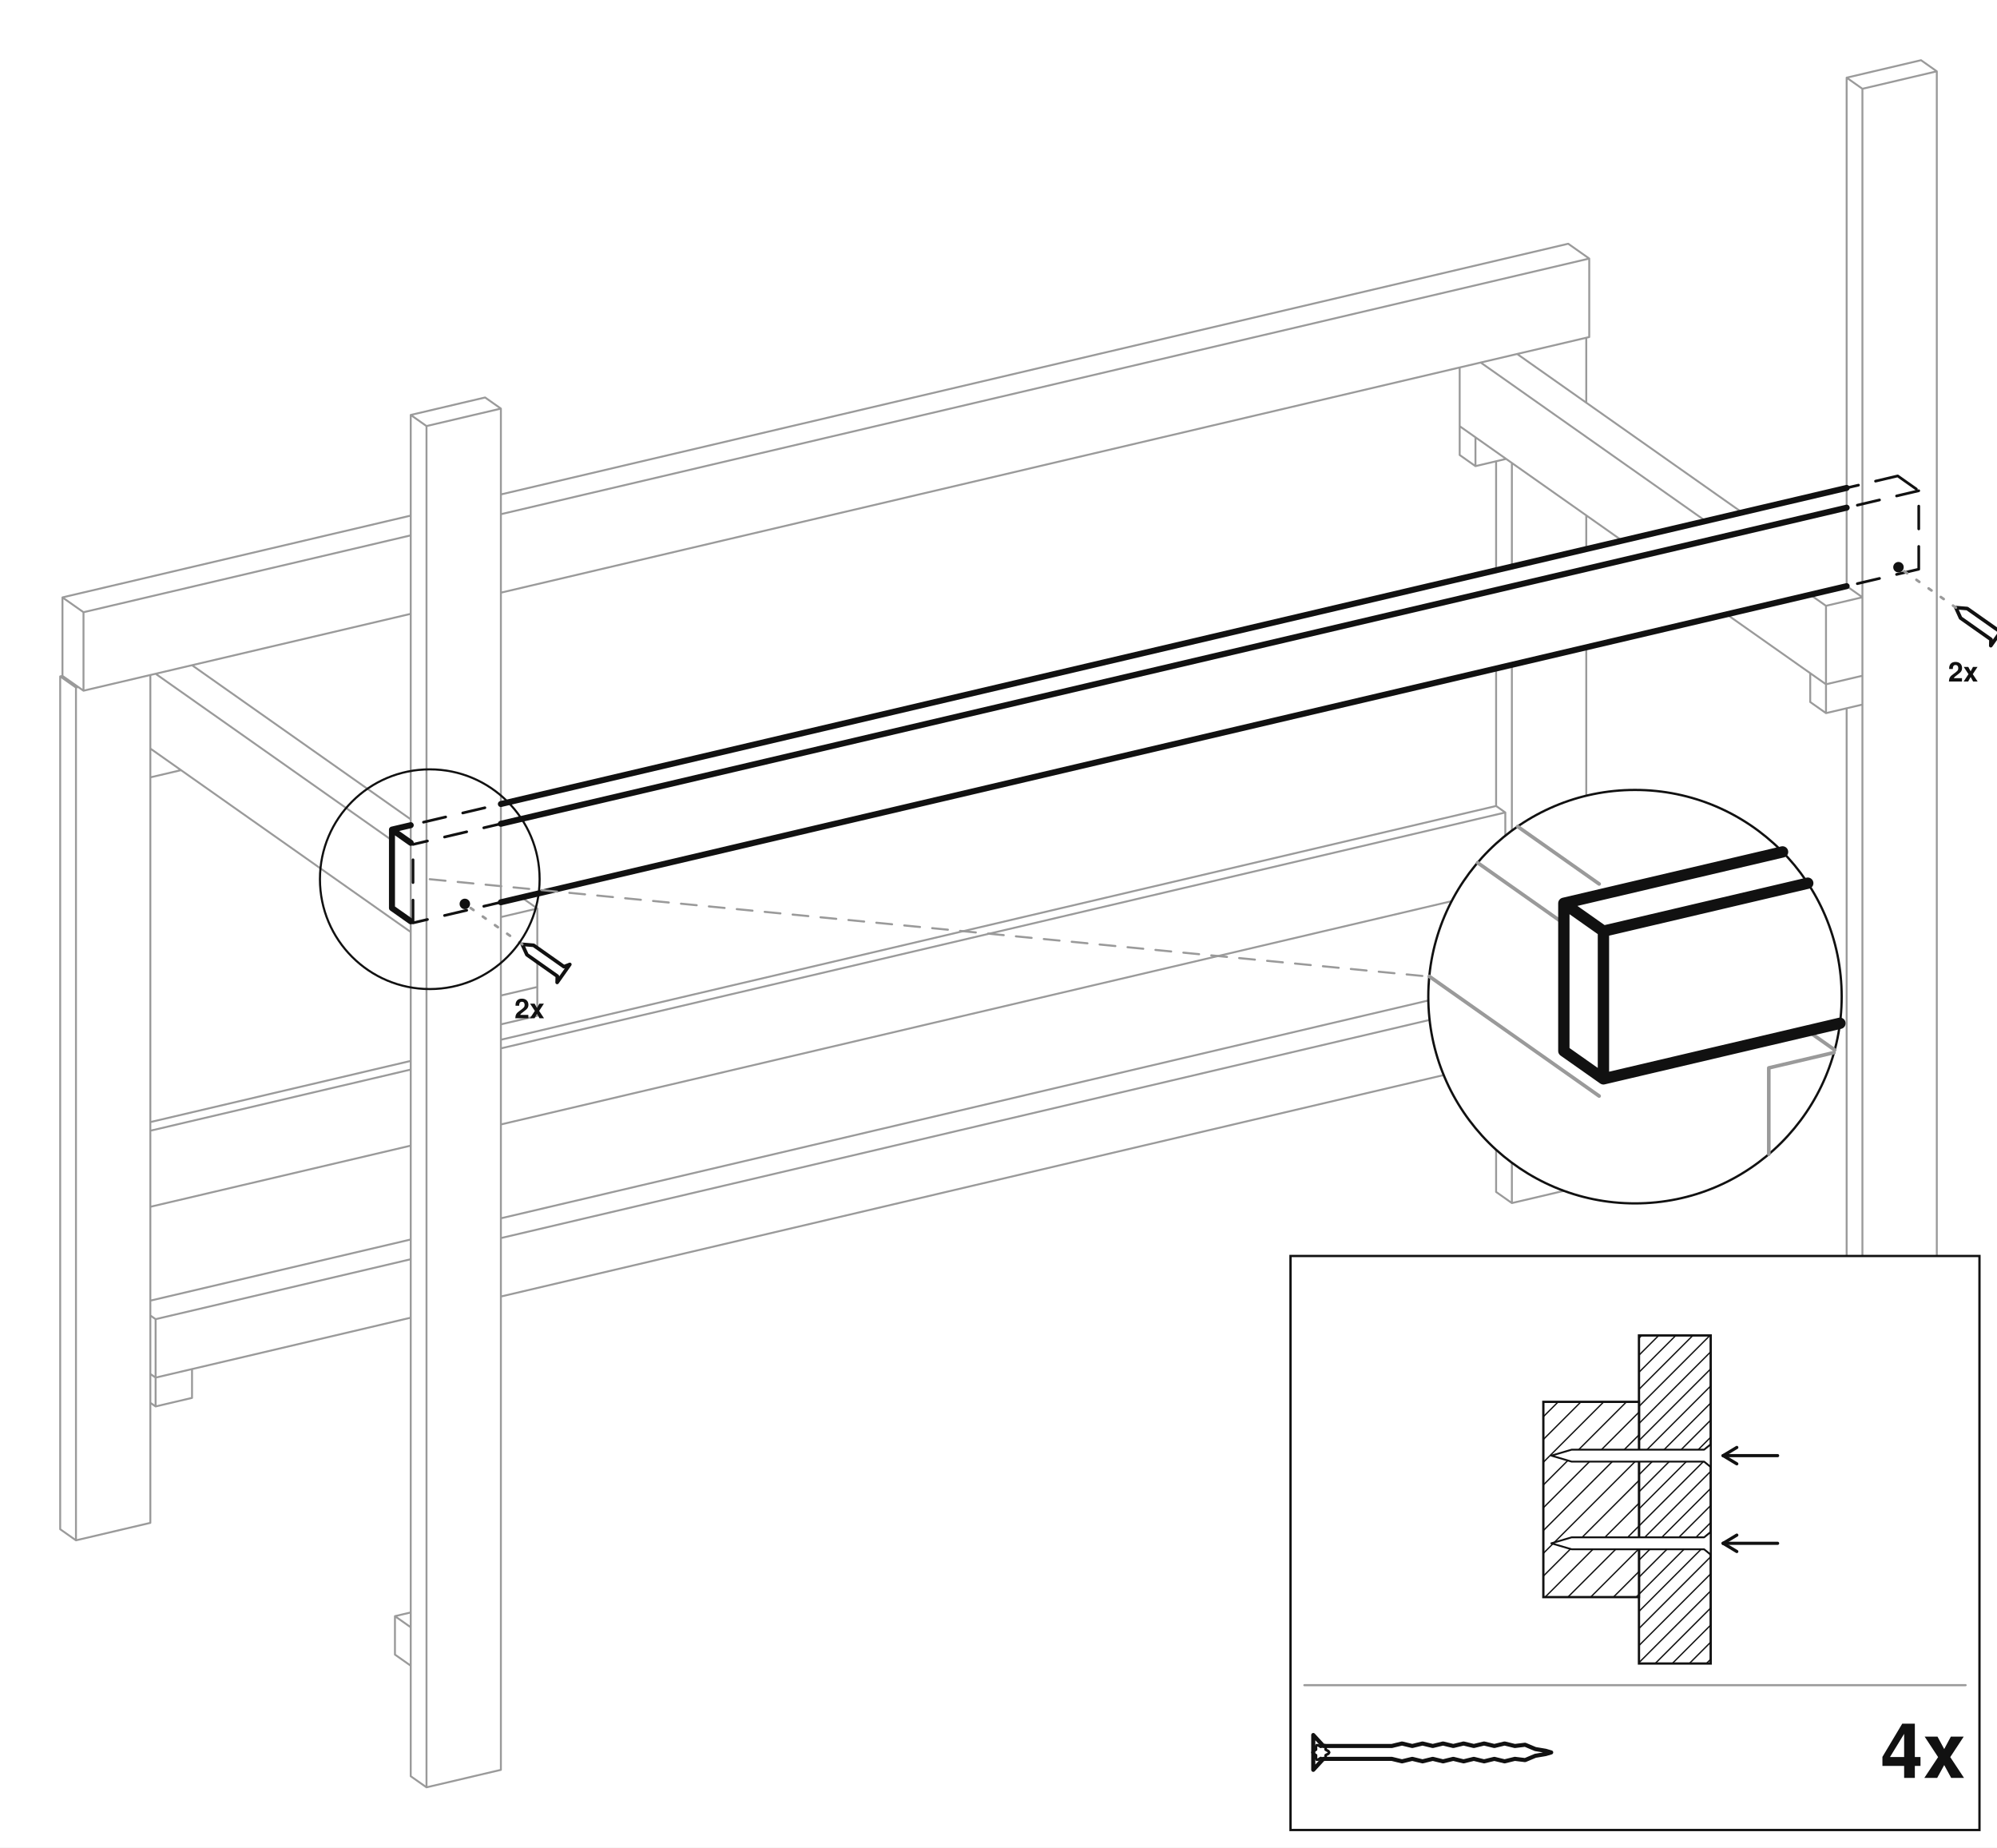
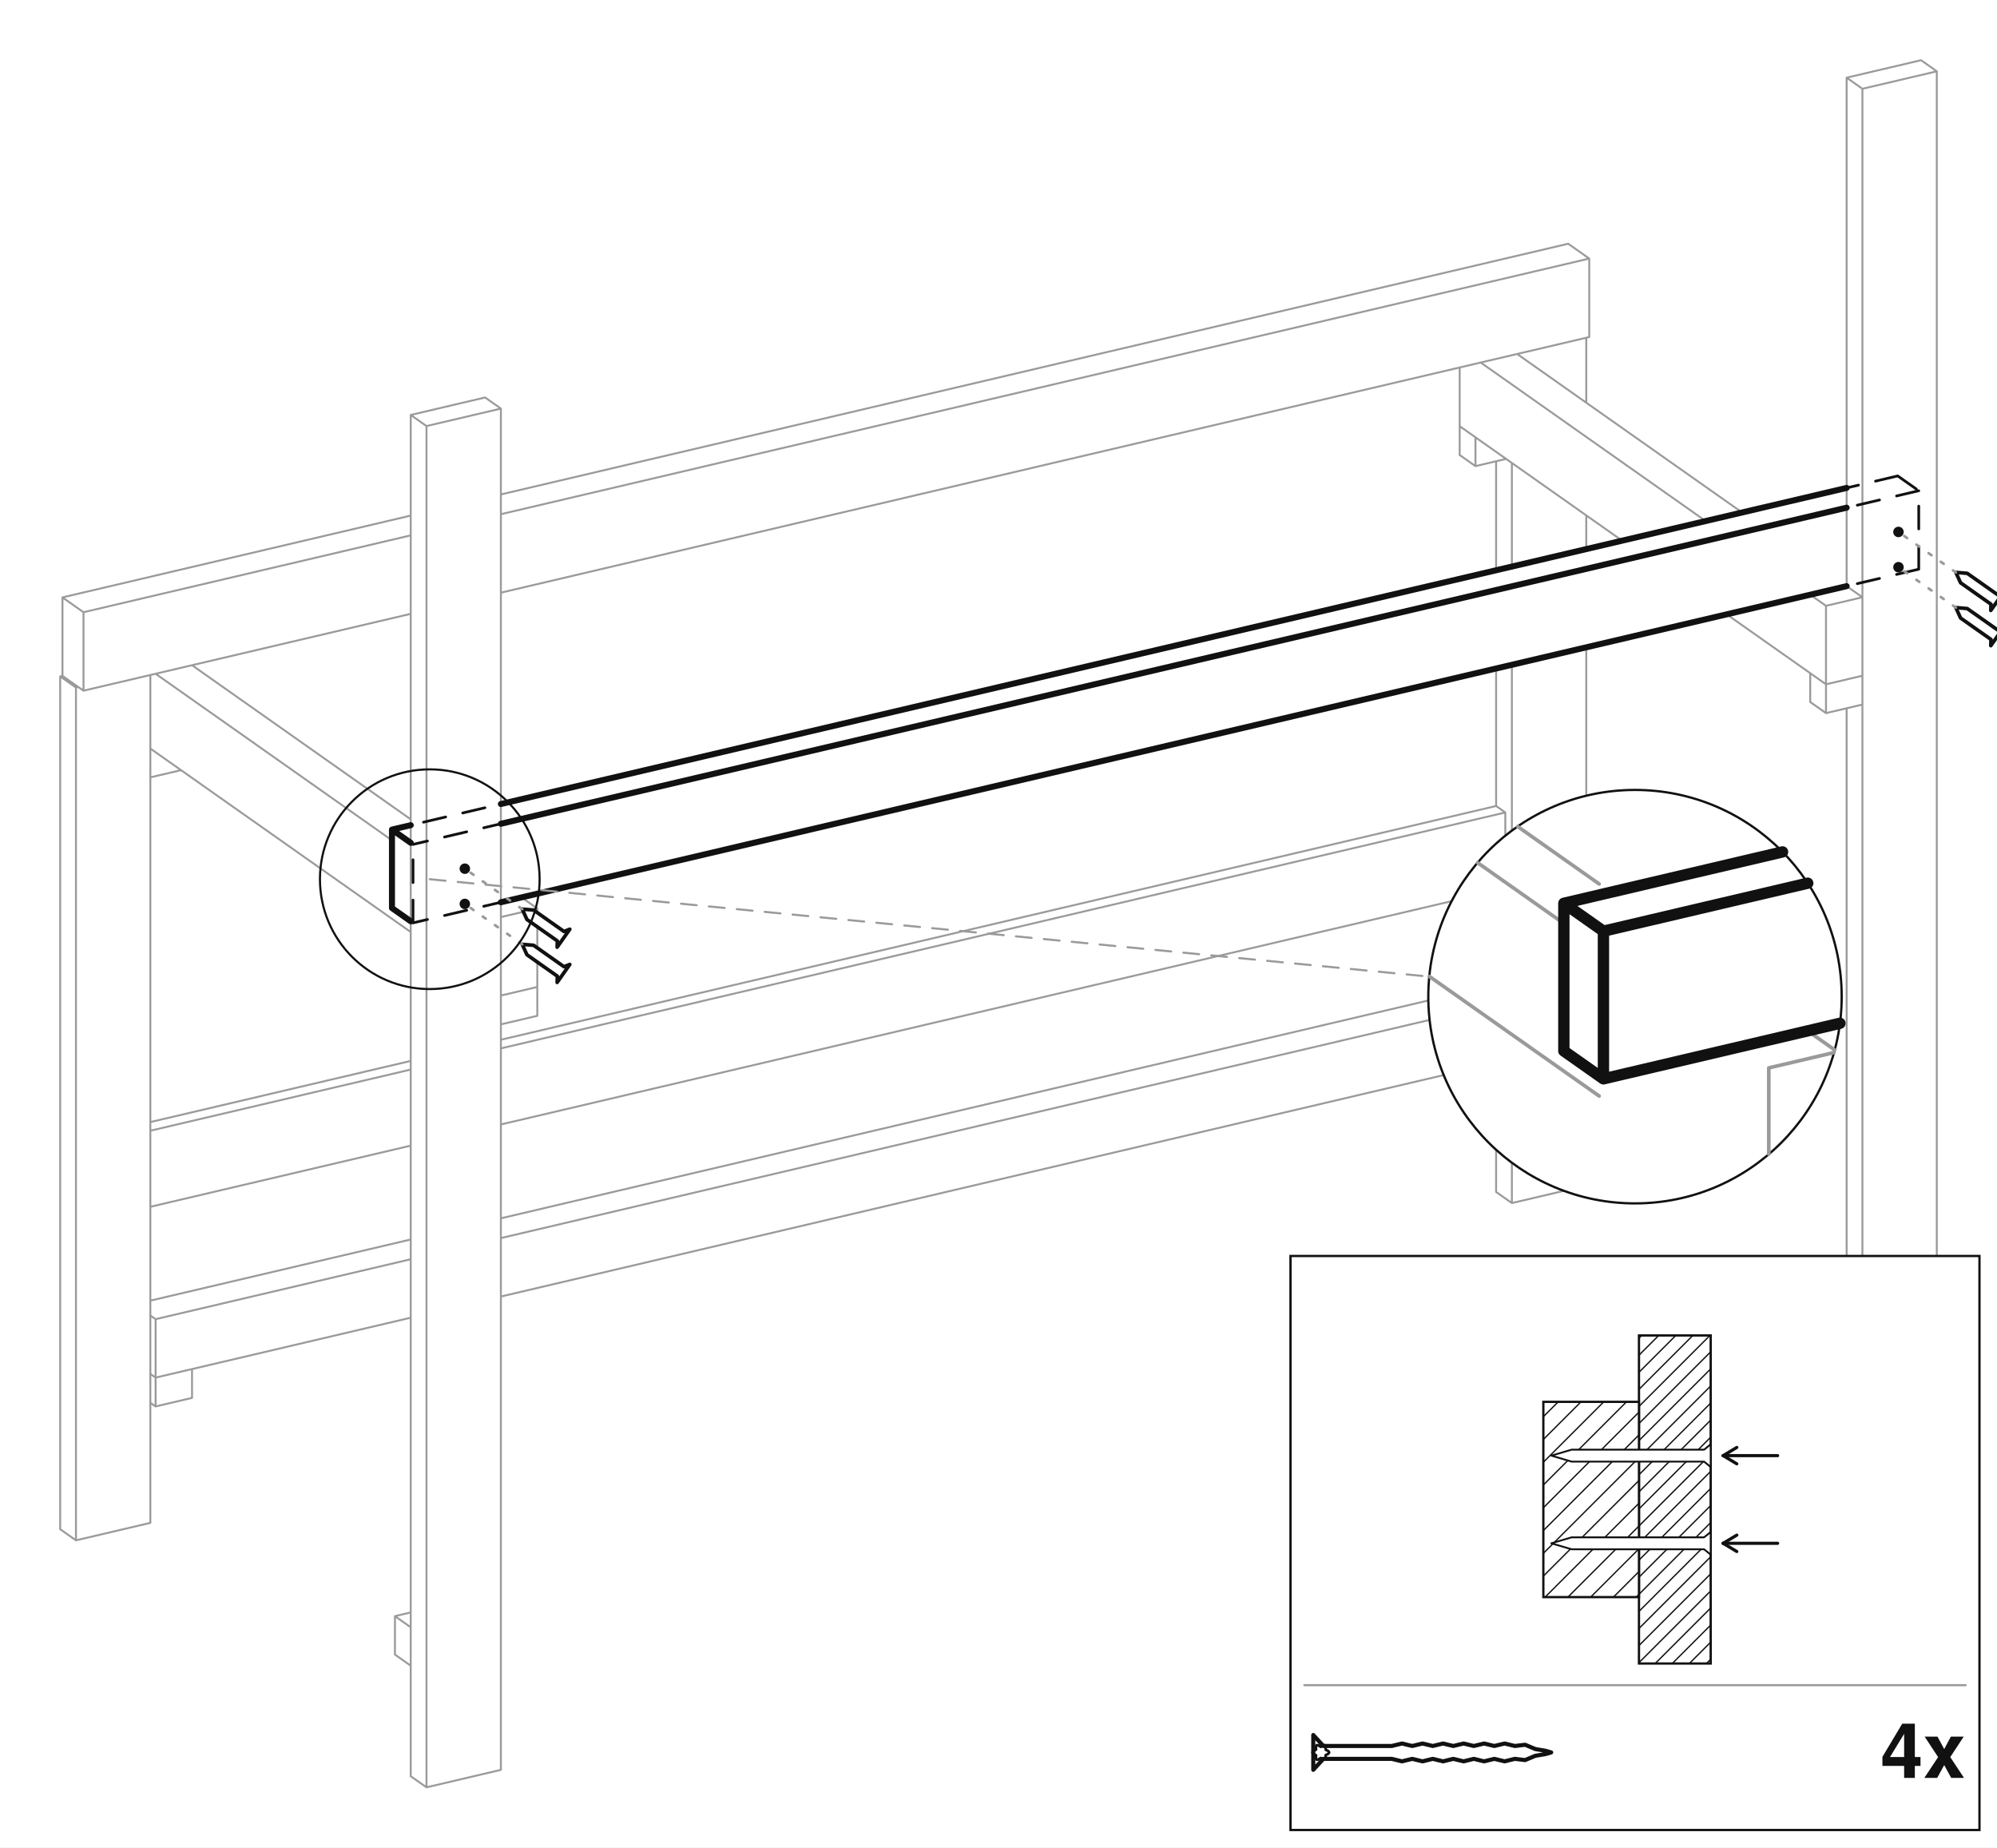
<svg xmlns="http://www.w3.org/2000/svg" viewBox="-1139.38 -913 2278.77 2107.79">
  <rect x="-1139.38" y="-913" width="2278.77" height="2107.79" fill="#ffffff" />
  <path d="M567.82,210.25 L591.82,227.15 M591.82,293.84 L591.82,227.15 M-967.82,587.77 L-961.82,592 M-961.82,658.69 L-961.82,592 M-967.82,654.46 L-961.82,658.69 M567.82,210.25 L-567.82,476.93 M-670.7,501.09 L-967.82,570.86 M591.82,293.84 L-567.82,566.16 M-670.7,590.32 L-961.82,658.69 M591.82,227.15 L-567.82,499.47 M-670.7,523.63 L-961.82,592 M591.82,326.73 L591.82,293.84 M526.26,319.58 L526.26,309.24 M550.26,336.49 L550.26,303.6 M526.26,319.58 L550.26,336.49 M591.82,326.73 L550.26,336.49 M591.82,293.84 L550.26,303.6 M-920.26,681.81 L-920.26,648.92 M-967.82,654.46 L-961.82,658.69 M-961.82,691.57 L-961.82,658.69 M-967.82,687.35 L-961.82,691.57 M-920.26,681.81 L-961.82,691.57 M-920.26,648.92 L-961.82,658.69 M670.7,439.6 L670.7,-174.5 M670.7,-286.57 L670.7,-325.03 M670.7,-453.6 L670.7,-527.69 M567.82,446.85 L567.82,332.37 M567.82,210.25 L567.82,103.17 M567.82,6.53 L567.82,-150.34 M567.82,-262.42 L567.82,-386.75 M585.82,459.53 L585.82,328.14 M585.82,222.93 L585.82,-154.57 M585.82,-266.64 L585.82,-384.82 M567.82,446.85 L585.82,459.53 M670.7,439.6 L585.82,459.53 M-967.82,824.38 L-967.82,-142.91 M-1070.7,831.63 L-1070.7,-141.3 M-1070.7,-141.3 L-1052.7,-128.62 M-1052.7,844.31 L-1052.7,-128.62 M-1070.7,831.63 L-1052.7,844.31 M-1068.1,-141.91 L-1070.7,-141.3 M-967.82,824.38 L-1052.7,844.31 M-1050.1,-129.23 L-1052.7,-128.62 M567.82,6.53 L578.32,13.92 M578.32,100.71 L578.32,13.92 M567.82,6.53 L-567.82,273.21 M-670.7,297.37 L-967.82,367.14 M578.32,100.71 L-567.82,369.86 M-670.7,394.02 L-967.82,463.79 M578.32,13.92 L-567.82,283.07 M-670.7,307.23 L-967.82,377 M650.1,-634.92 L674.1,-618.01 M674.1,-528.48 L674.1,-618.01 M-1068.1,-141.91 L-1068.1,-231.44 M-1068.1,-231.44 L-1044.1,-214.53 M-1044.1,-125 L-1044.1,-214.53 M-1068.1,-141.91 L-1044.1,-125 M650.1,-634.92 L-567.82,-348.92 M-670.7,-324.76 L-1068.1,-231.44 M674.1,-528.48 L-567.82,-236.84 M-670.7,-212.69 L-1044.1,-125 M674.1,-618.01 L-567.82,-326.37 M-670.7,-302.21 L-1044.1,-214.53 M-688.7,974.67 L-688.7,930.82 M-688.7,930.82 L-670.7,943.5 M-670.7,987.35 L-670.7,943.5 M-688.7,974.67 L-670.7,987.35 M-670.7,926.6 L-688.7,930.82 M1052.7,-844.31 L1070.7,-831.63 M1070.7,721.4 L1070.7,-831.63 M967.82,728.65 L967.82,-104.95 M967.82,-244.28 L967.82,-824.38 M967.82,-824.38 L985.82,-811.7 M985.82,741.33 L985.82,-811.7 M967.82,728.65 L985.82,741.33 M1052.7,-844.31 L967.82,-824.38 M1070.7,721.4 L985.82,741.33 M1070.7,-831.63 L985.82,-811.7 M-585.82,-459.53 L-567.82,-446.85 M-567.82,1106.17 L-567.82,-446.85 M-670.7,1113.42 L-670.7,-439.6 M-670.7,-439.6 L-652.7,-426.92 M-652.7,1126.1 L-652.7,-426.92 M-670.7,1113.42 L-652.7,1126.1 M-585.82,-459.53 L-670.7,-439.6 M-567.82,1106.17 L-652.7,1126.1 M-567.82,-446.85 L-652.7,-426.92 M526.26,-393.89 L526.26,-426.78 M526.26,-426.78 L544.26,-414.1 M544.26,-381.21 L544.26,-414.1 M526.26,-393.89 L544.26,-381.21 M579.27,-389.44 L544.26,-381.21 M985.82,-109.18 L985.82,-142.07 M926.26,-112.1 L926.26,-144.99 M926.26,-144.99 L944.26,-132.31 M944.26,-99.42 L944.26,-132.31 M926.26,-112.1 L944.26,-99.42 M985.82,-109.18 L944.26,-99.42 M985.82,-142.07 L944.26,-132.31 M-967.82,-26.13 L-967.82,-59.02 M-932.81,-34.36 L-967.82,-26.13 M-526.26,245.9 L-526.26,213.01 M-567.82,255.66 L-567.82,222.77 M-526.26,245.9 L-567.82,255.66 M-526.26,213.01 L-567.82,222.77 M591.82,-509.16 L848.51,-328.33 M967.82,-244.28 L985.82,-231.6 M985.82,-142.07 L985.82,-231.6 M526.26,-426.78 L526.26,-493.77 M550.26,-499.4 L806.94,-318.57 M926.26,-234.51 L944.26,-221.83 M944.26,-132.31 L944.26,-221.83 M526.26,-426.78 L711.63,-296.19 M830.94,-212.13 L944.26,-132.31 M985.82,-142.07 L944.26,-132.31 M985.82,-231.6 L944.26,-221.83 M-920.26,-154.08 L-670.7,21.73 M-544.26,110.8 L-526.26,123.49 M-526.26,213.01 L-526.26,123.49 M-961.82,-144.32 L-692.1,45.7 M-567.82,222.77 L-567.82,133.25 M-967.82,-59.02 L-670.7,150.3 M-526.26,213.01 L-567.82,222.77 M-526.26,123.49 L-567.82,133.25" fill="none" stroke="#9a9a9a" stroke-width="2.2" stroke-linecap="round" stroke-linejoin="round" />
  <path d="M1026.1,-370.03 L1050.1,-353.12 M1050.1,-263.6 L1050.1,-353.12 M-692.1,122.98 L-692.1,33.45 M-692.1,33.45 L-668.1,50.36 M-668.1,139.89 L-668.1,50.36 M-692.1,122.98 L-668.1,139.89 M1026.1,-370.03 L-692.1,33.45 M1050.1,-263.6 L-668.1,139.89 M1050.1,-353.12 L-668.1,50.36" fill="none" stroke="#111111" stroke-width="3.09" stroke-linecap="round" stroke-linejoin="round" stroke-dasharray="26 20" />
  <path d="M-692.1,122.98 L-692.1,33.45 M-692.1,33.45 L-670.7,48.53 M-692.1,122.98 L-670.7,138.06 M967.82,-356.35 L-567.82,4.27 M-670.7,28.43 L-692.1,33.45 M967.82,-244.28 L-567.82,116.34 M967.82,-333.8 L-567.82,26.81" fill="none" stroke="#111111" stroke-width="6.87" stroke-linecap="round" stroke-linejoin="round" />
  <rect x="333.21" y="519.91" width="786.17" height="654.88" rx="0" fill="#ffffff" stroke="#111111" stroke-width="2.61" />
  <rect x="730.84" y="610.57" width="81.84" height="374.27" rx="0" fill="#ffffff" stroke="#111111" stroke-width="2.61" />
  <path d="M730.84,613.63 L733.91,610.57 M730.84,633.12 L753.39,610.57 M730.84,652.6 L772.88,610.57 M730.84,672.09 L792.36,610.57 M730.84,691.57 L811.85,610.57 M730.84,711.06 L812.68,629.22 M730.84,730.54 L812.68,648.71 M730.84,750.03 L812.68,668.19 M730.84,769.51 L812.68,687.68 M730.84,789 L812.68,707.16 M730.84,808.48 L812.68,726.65 M730.84,827.97 L812.68,746.13 M730.84,847.45 L812.68,765.62 M730.84,866.94 L812.68,785.1 M730.84,886.42 L812.68,804.59 M730.84,905.91 L812.68,824.07 M730.84,925.39 L812.68,843.56 M730.84,944.88 L812.68,863.04 M730.84,964.37 L812.68,882.53 M730.84,983.85 L812.68,902.01 M749.34,984.84 L812.68,921.5 M768.83,984.84 L812.68,940.98 M788.31,984.84 L812.68,960.47 M807.8,984.84 L812.68,979.95" fill="none" stroke="#111111" stroke-width="1.51" />
  <rect x="621.73" y="686.31" width="109.12" height="222.78" rx="0" fill="#ffffff" stroke="#111111" stroke-width="2.61" />
  <path d="M621.73,703.26 L638.68,686.31 M621.73,729.24 L664.66,686.31 M621.73,755.22 L690.64,686.31 M621.73,781.2 L716.62,686.31 M621.73,807.18 L730.84,698.07 M621.73,833.17 L730.84,724.05 M621.73,859.15 L730.84,750.03 M621.73,885.13 L730.84,776.01 M623.74,909.09 L730.84,801.99 M649.72,909.09 L730.84,827.97 M675.7,909.09 L730.84,853.95 M701.68,909.09 L730.84,879.93 M727.66,909.09 L730.84,905.91" fill="none" stroke="#111111" stroke-width="1.51" />
  <path d="M812.68,860.67 L805.18,854.53 L654.01,854.53 L630.82,847.71 L654.01,840.89 L805.18,840.89 L812.68,834.76 Z" fill="#ffffff" stroke="#111111" stroke-width="2.09" stroke-linejoin="round" />
  <path d="M889.06,847.71 L826.93,847.71" fill="none" stroke="#111111" stroke-width="3.61" stroke-linecap="round" />
  <path d="M826.93,847.71 L842.48,857.07" fill="none" stroke="#111111" stroke-width="3.61" stroke-linecap="round" />
  <path d="M826.93,847.71 L842.48,838.36" fill="none" stroke="#111111" stroke-width="3.61" stroke-linecap="round" />
  <path d="M812.68,760.65 L805.18,754.51 L654.01,754.51 L630.82,747.69 L654.01,740.87 L805.18,740.87 L812.68,734.73 Z" fill="#ffffff" stroke="#111111" stroke-width="2.09" stroke-linejoin="round" />
  <path d="M889.06,747.69 L826.93,747.69" fill="none" stroke="#111111" stroke-width="3.61" stroke-linecap="round" />
  <path d="M826.93,747.69 L842.48,757.04" fill="none" stroke="#111111" stroke-width="3.61" stroke-linecap="round" />
  <path d="M826.93,747.69 L842.48,738.34" fill="none" stroke="#111111" stroke-width="3.61" stroke-linecap="round" />
  <path d="M349.01,1009.55 L1103.59,1009.55" fill="none" stroke="#9a9a9a" stroke-width="2.4" stroke-linecap="round" />
  <svg x="349.01" y="1035.37" width="291.85" height="101.81" viewBox="0 0 344 120" preserveAspectRatio="xMidYMid meet">
    <g fill="none" stroke="#111" stroke-width="5.5" stroke-linecap="round" stroke-linejoin="round">
      <g transform="scale(4) translate(3 15)" stroke-width="1.38">
        <path d="M 0 -5.85 L 3.39 -2.16 L 26.38 -2.16 L 26.38 -2.16 L 29.83 -3 L 33.28 -2.16 L 36.73 -3 L 40.18 -2.16 L 43.63 -3 L 47.08 -2.16 L 50.53 -3 L 53.98 -2.16 L 57.43 -3 L 60.88 -2.16 L 64.33 -3 L 67.78 -2.16 L 71.23 -2.58 L 74.68 -1.13 L 78.13 -0.55 L 80 0 L 80 0 L 80 0 L 78.13 0.55 L 74.68 1.13 L 71.23 2.58 L 67.78 2.16 L 64.33 3 L 60.88 2.16 L 57.43 3 L 53.98 2.16 L 50.53 3 L 47.08 2.16 L 43.63 3 L 40.18 2.16 L 36.73 3 L 33.28 2.16 L 29.83 3 L 26.38 2.16 L 26.38 2.16 L 3.39 2.16 L 0 5.85 Z" />
        <path d="M 5.35 0 L 5.07 0.45 L 4.52 0.72 L 4.16 0.94 L 4.15 1.35 L 4.19 1.97 L 3.94 2.43 L 3.42 2.42 L 2.91 2.07 L 2.54 1.87 L 2.17 2.07 L 1.66 2.42 L 1.14 2.43 L 0.89 1.97 L 0.93 1.35 L 0.92 0.94 L 0.56 0.72 L 0.01 0.45 L -0.27 0 L 0.01 -0.45 L 0.56 -0.72 L 0.92 -0.94 L 0.93 -1.35 L 0.89 -1.97 L 1.14 -2.43 L 1.66 -2.42 L 2.17 -2.07 L 2.54 -1.87 L 2.91 -2.07 L 3.42 -2.42 L 3.94 -2.43 L 4.19 -1.97 L 4.15 -1.35 L 4.16 -0.94 L 4.52 -0.72 L 5.07 -0.45 Z" stroke-width="0.88" />
      </g>
    </g>
  </svg>
  <text x="1103.59" y="1115.36" font-family="Helvetica, Arial, sans-serif" font-size="87.27" font-weight="bold" text-anchor="end" fill="#111111">4x</text>
+   <path d="M1132.31,-216.56 L1132.49,-223.7 L1097.81,-248.13 L1092.44,-259.99 L1105.41,-258.92 L1140.09,-234.49 L1146.75,-237.07 Z" fill="#ffffff" stroke="#111111" stroke-width="4.12" stroke-linejoin="round" />
+   <path d="M1092.44,-259.99 L1026.96,-306.12" fill="none" stroke="#9a9a9a" stroke-width="3.02" stroke-linecap="round" stroke-dasharray="4 13" />
+   <circle cx="1026.96" cy="-306.12" r="5.98" fill="#111111" />
  <path d="M1132.31,-176.37 L1132.49,-183.5 L1097.81,-207.93 L1092.44,-219.79 L1105.41,-218.73 L1140.09,-194.3 L1146.75,-196.87 Z" fill="#ffffff" stroke="#111111" stroke-width="4.12" stroke-linejoin="round" />
  <path d="M1092.44,-219.79 L1026.96,-265.92" fill="none" stroke="#9a9a9a" stroke-width="3.02" stroke-linecap="round" stroke-dasharray="4 13" />
  <circle cx="1026.96" cy="-265.92" r="5.98" fill="#111111" />
+   <path d="M-503.62,167.6 L-503.43,160.46 L-538.11,136.03 L-543.48,124.17 L-530.51,125.24 L-495.83,149.67 L-489.17,147.1 Z" fill="#ffffff" stroke="#111111" stroke-width="4.12" stroke-linejoin="round" />
+   <path d="M-543.48,124.17 L-608.96,78.05" fill="none" stroke="#9a9a9a" stroke-width="3.02" stroke-linecap="round" stroke-dasharray="4 13" />
+   <circle cx="-608.96" cy="78.05" r="5.98" fill="#111111" />
  <path d="M-503.62,207.8 L-503.43,200.66 L-538.11,176.23 L-543.48,164.37 L-530.51,165.44 L-495.83,189.87 L-489.17,187.29 Z" fill="#ffffff" stroke="#111111" stroke-width="4.12" stroke-linejoin="round" />
  <path d="M-543.48,164.37 L-608.96,118.24" fill="none" stroke="#9a9a9a" stroke-width="3.02" stroke-linecap="round" stroke-dasharray="4 13" />
  <circle cx="-608.96" cy="118.24" r="5.98" fill="#111111" />
-   <text x="1083.6" y="-135.46" font-family="Helvetica, Arial, sans-serif" font-size="30.91" font-weight="bold" text-anchor="start" fill="#111111">2x</text>
-   <text x="-552.32" y="248.71" font-family="Helvetica, Arial, sans-serif" font-size="30.91" font-weight="bold" text-anchor="start" fill="#111111">2x</text>
  <circle cx="-648.96" cy="90.06" r="125.33" fill="none" stroke="#111111" stroke-width="2.4" />
  <path d="M-648.96,90.06 L726.3,224.06" fill="none" stroke="#9a9a9a" stroke-width="2.4" stroke-linecap="round" stroke-dasharray="18 14" />
  <circle cx="726.3" cy="224.06" r="235.85" fill="#ffffff" stroke="#111111" stroke-width="2.61" />
  <path d="M592.36,29.93 L685.4,95.47 M923.33,263.1 L954.19,284.83 M546.67,71.22 L645.12,140.58 M878.98,403.82 L878.98,305.33 M491.59,200.89 L685.4,337.43 M953.36,287.86 L878.98,305.33" fill="none" stroke="#9a9a9a" stroke-width="4.14" stroke-linecap="round" stroke-linejoin="round" />
  <path d="M645.12,286.01 L645.12,117.53 M645.12,117.53 L690.29,149.35 M690.29,317.82 L690.29,149.35 M645.12,286.01 L690.29,317.82 M894.69,58.92 L645.12,117.53 M960.18,254.44 L690.29,317.82 M923.44,94.6 L690.29,149.35" fill="none" stroke="#111111" stroke-width="12.93" stroke-linecap="round" stroke-linejoin="round" />
</svg>
